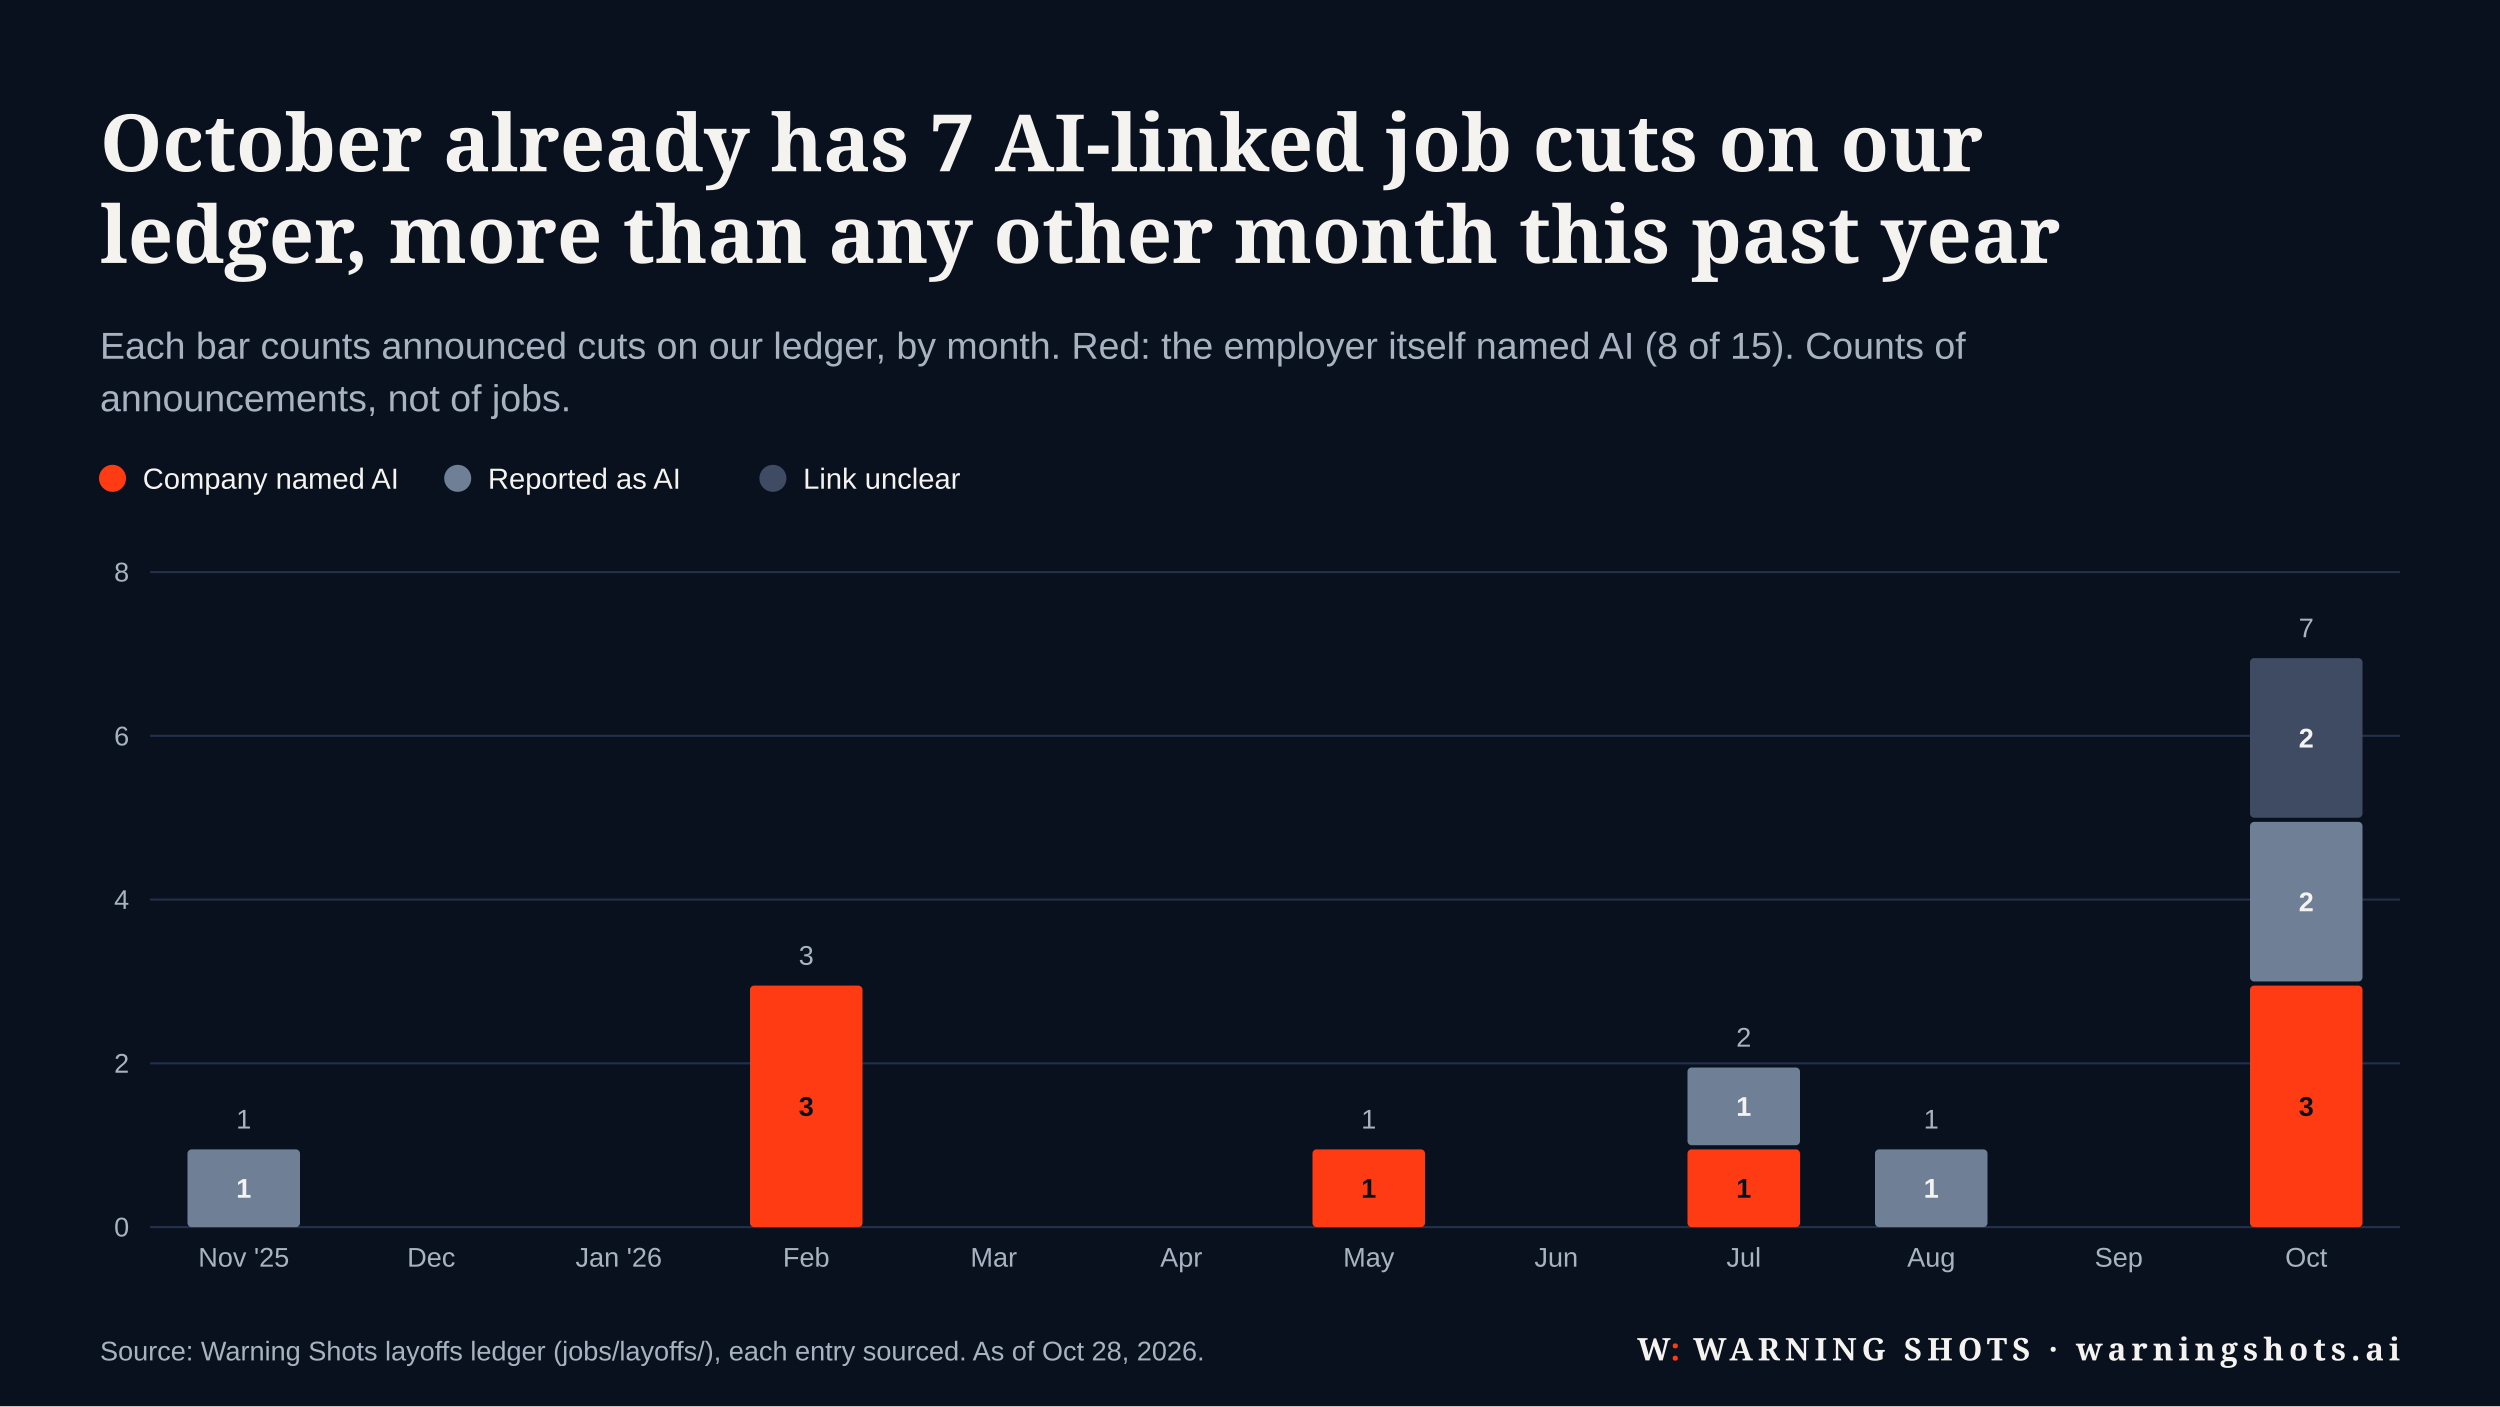
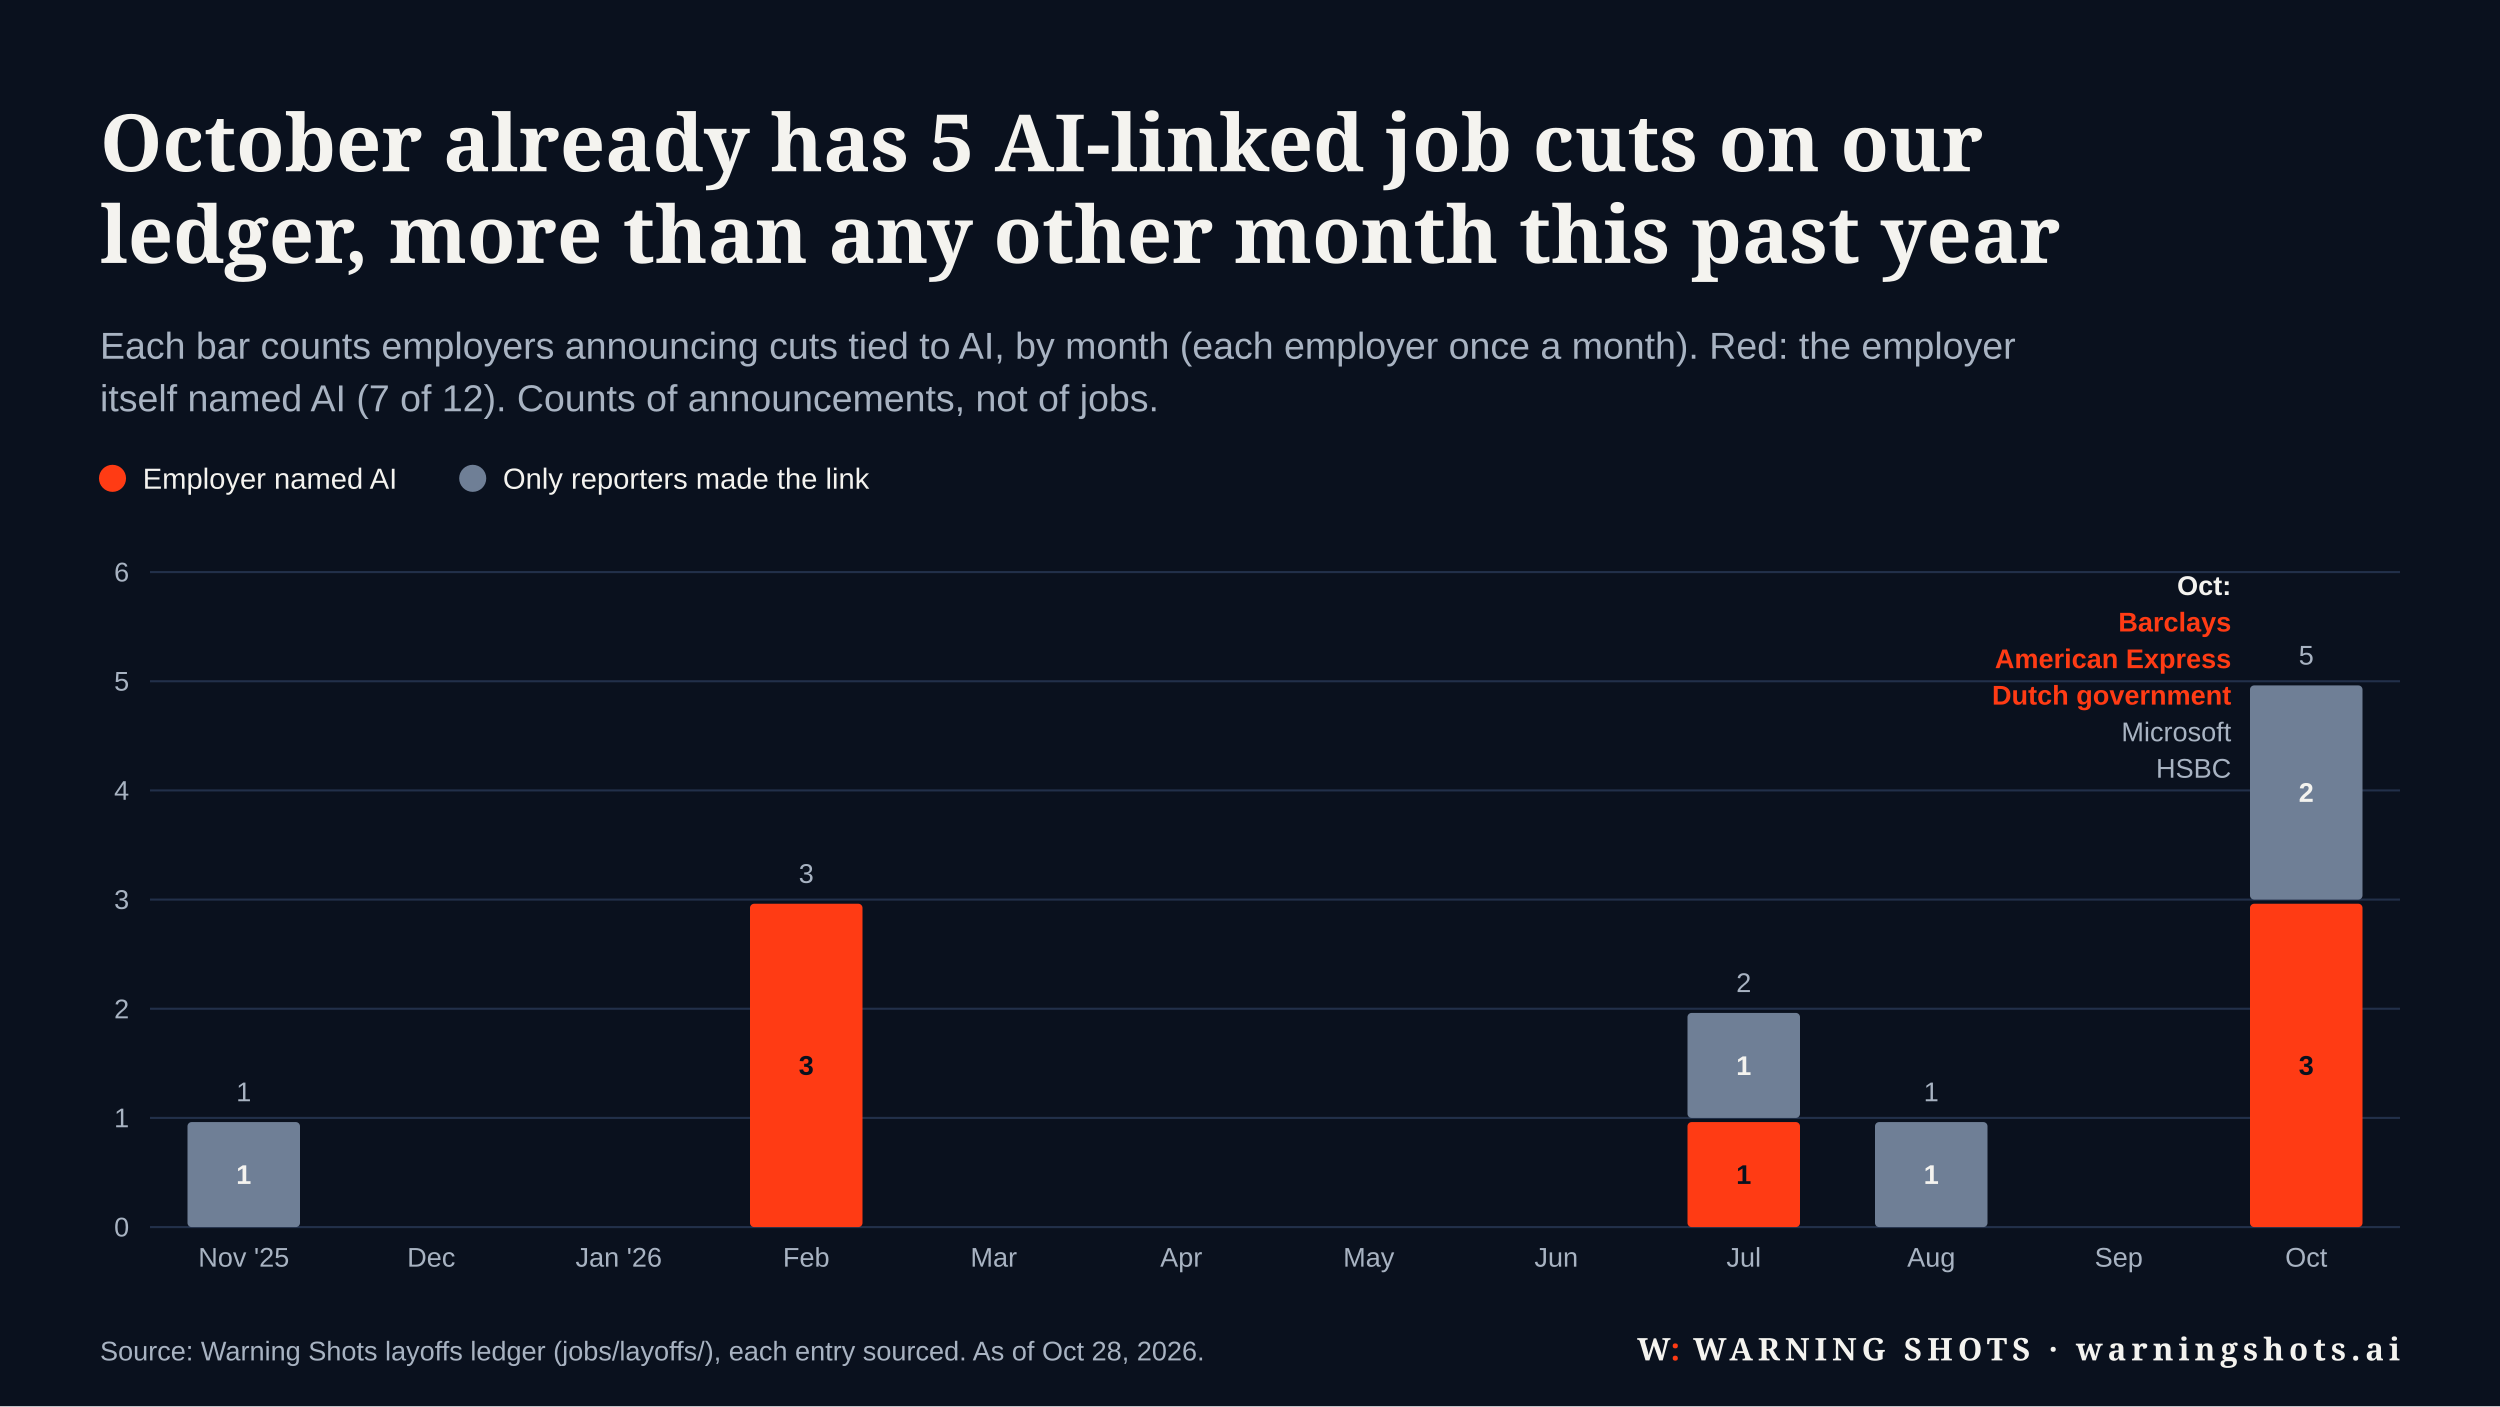
- <svg xmlns="http://www.w3.org/2000/svg" viewBox="0 0 1200 675" role="img" aria-label="AI-linked job-cut announcements per month over 12 months; 8 in the last three months, 7 in the nine before; 8 of 15 company-stated." class="ws-chart">
+ <svg xmlns="http://www.w3.org/2000/svg" viewBox="0 0 1200 675" role="img" aria-label="AI-linked job-cut announcements per month over 12 months; 6 in the last three months, 6 in the nine before; 7 of 12 company-stated." class="ws-chart">
  <rect width="1200" height="675" fill="#0A111E" />
-   <text x="48.0" y="82.2" fill="#F4F3EF" font-family="Playfair, 'Playfair Fallback', Georgia, serif" font-size="38" font-weight="900" text-anchor="start">October already has 7 AI-linked job cuts on our</text>
+   <text x="48.0" y="82.2" fill="#F4F3EF" font-family="Playfair, 'Playfair Fallback', Georgia, serif" font-size="38" font-weight="900" text-anchor="start">October already has 5 AI-linked job cuts on our</text>
  <text x="48.0" y="126.2" fill="#F4F3EF" font-family="Playfair, 'Playfair Fallback', Georgia, serif" font-size="38" font-weight="900" text-anchor="start">ledger, more than any other month this past year</text>
-   <text x="48.0" y="172.2" fill="#A8B3C2" font-family="Archivo, 'Archivo Fallback', Arial, sans-serif" font-size="18" font-weight="400" text-anchor="start">Each bar counts announced cuts on our ledger, by month. Red: the employer itself named AI (8 of 15). Counts of</text>
-   <text x="48.0" y="197.4" fill="#A8B3C2" font-family="Archivo, 'Archivo Fallback', Arial, sans-serif" font-size="18" font-weight="400" text-anchor="start">announcements, not of jobs.</text>
+   <text x="48.0" y="172.2" fill="#A8B3C2" font-family="Archivo, 'Archivo Fallback', Arial, sans-serif" font-size="18" font-weight="400" text-anchor="start">Each bar counts employers announcing cuts tied to AI, by month (each employer once a month). Red: the employer</text>
+   <text x="48.0" y="197.4" fill="#A8B3C2" font-family="Archivo, 'Archivo Fallback', Arial, sans-serif" font-size="18" font-weight="400" text-anchor="start">itself named AI (7 of 12). Counts of announcements, not of jobs.</text>
  <circle cx="54" cy="229.6" r="6.5" fill="#FF3B14" />
-   <text x="68.5" y="234.6" fill="#F4F3EF" font-family="Archivo, 'Archivo Fallback', Arial, sans-serif" font-size="14" font-weight="400" text-anchor="start">Company named AI</text>
-   <circle cx="219.7" cy="229.6" r="6.5" fill="#6F7F96" />
-   <text x="234.2" y="234.6" fill="#F4F3EF" font-family="Archivo, 'Archivo Fallback', Arial, sans-serif" font-size="14" font-weight="400" text-anchor="start">Reported as AI</text>
-   <circle cx="371.0" cy="229.6" r="6.5" fill="#3E4B62" />
-   <text x="385.5" y="234.6" fill="#F4F3EF" font-family="Archivo, 'Archivo Fallback', Arial, sans-serif" font-size="14" font-weight="400" text-anchor="start">Link unclear</text>
+   <text x="68.5" y="234.6" fill="#F4F3EF" font-family="Archivo, 'Archivo Fallback', Arial, sans-serif" font-size="14" font-weight="400" text-anchor="start">Employer named AI</text>
+   <circle cx="226.9" cy="229.6" r="6.5" fill="#6F7F96" />
+   <text x="241.4" y="234.6" fill="#F4F3EF" font-family="Archivo, 'Archivo Fallback', Arial, sans-serif" font-size="14" font-weight="400" text-anchor="start">Only reporters made the link</text>
  <line x1="72" x2="1152" y1="589.0" y2="589.0" stroke="#22304A" />
  <text x="62.0" y="593.5" fill="#A8B3C2" font-family="Archivo, 'Archivo Fallback', Arial, sans-serif" font-size="13" font-weight="400" text-anchor="end">0</text>
-   <line x1="72" x2="1152" y1="510.4" y2="510.4" stroke="#22304A" />
-   <text x="62.0" y="514.9" fill="#A8B3C2" font-family="Archivo, 'Archivo Fallback', Arial, sans-serif" font-size="13" font-weight="400" text-anchor="end">2</text>
+   <line x1="72" x2="1152" y1="536.6" y2="536.6" stroke="#22304A" />
+   <text x="62.0" y="541.1" fill="#A8B3C2" font-family="Archivo, 'Archivo Fallback', Arial, sans-serif" font-size="13" font-weight="400" text-anchor="end">1</text>
+   <line x1="72" x2="1152" y1="484.2" y2="484.2" stroke="#22304A" />
+   <text x="62.0" y="488.8" fill="#A8B3C2" font-family="Archivo, 'Archivo Fallback', Arial, sans-serif" font-size="13" font-weight="400" text-anchor="end">2</text>
  <line x1="72" x2="1152" y1="431.8" y2="431.8" stroke="#22304A" />
-   <text x="62.0" y="436.3" fill="#A8B3C2" font-family="Archivo, 'Archivo Fallback', Arial, sans-serif" font-size="13" font-weight="400" text-anchor="end">4</text>
-   <line x1="72" x2="1152" y1="353.2" y2="353.2" stroke="#22304A" />
-   <text x="62.0" y="357.8" fill="#A8B3C2" font-family="Archivo, 'Archivo Fallback', Arial, sans-serif" font-size="13" font-weight="400" text-anchor="end">6</text>
+   <text x="62.0" y="436.3" fill="#A8B3C2" font-family="Archivo, 'Archivo Fallback', Arial, sans-serif" font-size="13" font-weight="400" text-anchor="end">3</text>
+   <line x1="72" x2="1152" y1="379.4" y2="379.4" stroke="#22304A" />
+   <text x="62.0" y="383.9" fill="#A8B3C2" font-family="Archivo, 'Archivo Fallback', Arial, sans-serif" font-size="13" font-weight="400" text-anchor="end">4</text>
+   <line x1="72" x2="1152" y1="327.0" y2="327.0" stroke="#22304A" />
+   <text x="62.0" y="331.5" fill="#A8B3C2" font-family="Archivo, 'Archivo Fallback', Arial, sans-serif" font-size="13" font-weight="400" text-anchor="end">5</text>
  <line x1="72" x2="1152" y1="274.6" y2="274.6" stroke="#22304A" />
-   <text x="62.0" y="279.1" fill="#A8B3C2" font-family="Archivo, 'Archivo Fallback', Arial, sans-serif" font-size="13" font-weight="400" text-anchor="end">8</text>
-   <rect x="90.0" y="551.7" width="54.0" height="37.3" rx="2" fill="#6F7F96" />
-   <text x="117.0" y="574.9" fill="#F4F3EF" font-family="Archivo, 'Archivo Fallback', Arial, sans-serif" font-size="13" font-weight="700" text-anchor="middle">1</text>
-   <text x="117.0" y="541.7" fill="#A8B3C2" font-family="Archivo, 'Archivo Fallback', Arial, sans-serif" font-size="13" font-weight="400" text-anchor="middle">1</text>
+   <text x="62.0" y="279.1" fill="#A8B3C2" font-family="Archivo, 'Archivo Fallback', Arial, sans-serif" font-size="13" font-weight="400" text-anchor="end">6</text>
+   <rect x="90.0" y="538.6" width="54.0" height="50.4" rx="2" fill="#6F7F96" />
+   <text x="117.0" y="568.3" fill="#F4F3EF" font-family="Archivo, 'Archivo Fallback', Arial, sans-serif" font-size="13" font-weight="700" text-anchor="middle">1</text>
+   <text x="117.0" y="528.6" fill="#A8B3C2" font-family="Archivo, 'Archivo Fallback', Arial, sans-serif" font-size="13" font-weight="400" text-anchor="middle">1</text>
  <text x="117.0" y="608.0" fill="#A8B3C2" font-family="Archivo, 'Archivo Fallback', Arial, sans-serif" font-size="13" font-weight="400" text-anchor="middle">Nov '25</text>
  <text x="207.0" y="608.0" fill="#A8B3C2" font-family="Archivo, 'Archivo Fallback', Arial, sans-serif" font-size="13" font-weight="400" text-anchor="middle">Dec</text>
  <text x="297.0" y="608.0" fill="#A8B3C2" font-family="Archivo, 'Archivo Fallback', Arial, sans-serif" font-size="13" font-weight="400" text-anchor="middle">Jan '26</text>
-   <rect x="360.0" y="473.1" width="54.0" height="115.9" rx="2" fill="#FF3B14" />
-   <text x="387.0" y="535.6" fill="#0A111E" font-family="Archivo, 'Archivo Fallback', Arial, sans-serif" font-size="13" font-weight="700" text-anchor="middle">3</text>
-   <text x="387.0" y="463.1" fill="#A8B3C2" font-family="Archivo, 'Archivo Fallback', Arial, sans-serif" font-size="13" font-weight="400" text-anchor="middle">3</text>
+   <rect x="360.0" y="433.8" width="54.0" height="155.2" rx="2" fill="#FF3B14" />
+   <text x="387.0" y="515.9" fill="#0A111E" font-family="Archivo, 'Archivo Fallback', Arial, sans-serif" font-size="13" font-weight="700" text-anchor="middle">3</text>
+   <text x="387.0" y="423.8" fill="#A8B3C2" font-family="Archivo, 'Archivo Fallback', Arial, sans-serif" font-size="13" font-weight="400" text-anchor="middle">3</text>
  <text x="387.0" y="608.0" fill="#A8B3C2" font-family="Archivo, 'Archivo Fallback', Arial, sans-serif" font-size="13" font-weight="400" text-anchor="middle">Feb</text>
  <text x="477.0" y="608.0" fill="#A8B3C2" font-family="Archivo, 'Archivo Fallback', Arial, sans-serif" font-size="13" font-weight="400" text-anchor="middle">Mar</text>
  <text x="567.0" y="608.0" fill="#A8B3C2" font-family="Archivo, 'Archivo Fallback', Arial, sans-serif" font-size="13" font-weight="400" text-anchor="middle">Apr</text>
-   <rect x="630.0" y="551.7" width="54.0" height="37.3" rx="2" fill="#FF3B14" />
-   <text x="657.0" y="574.9" fill="#0A111E" font-family="Archivo, 'Archivo Fallback', Arial, sans-serif" font-size="13" font-weight="700" text-anchor="middle">1</text>
-   <text x="657.0" y="541.7" fill="#A8B3C2" font-family="Archivo, 'Archivo Fallback', Arial, sans-serif" font-size="13" font-weight="400" text-anchor="middle">1</text>
  <text x="657.0" y="608.0" fill="#A8B3C2" font-family="Archivo, 'Archivo Fallback', Arial, sans-serif" font-size="13" font-weight="400" text-anchor="middle">May</text>
  <text x="747.0" y="608.0" fill="#A8B3C2" font-family="Archivo, 'Archivo Fallback', Arial, sans-serif" font-size="13" font-weight="400" text-anchor="middle">Jun</text>
-   <rect x="810.0" y="551.7" width="54.0" height="37.3" rx="2" fill="#FF3B14" />
-   <text x="837.0" y="574.9" fill="#0A111E" font-family="Archivo, 'Archivo Fallback', Arial, sans-serif" font-size="13" font-weight="700" text-anchor="middle">1</text>
-   <rect x="810.0" y="512.4" width="54.0" height="37.3" rx="2" fill="#6F7F96" />
-   <text x="837.0" y="535.6" fill="#F4F3EF" font-family="Archivo, 'Archivo Fallback', Arial, sans-serif" font-size="13" font-weight="700" text-anchor="middle">1</text>
-   <text x="837.0" y="502.4" fill="#A8B3C2" font-family="Archivo, 'Archivo Fallback', Arial, sans-serif" font-size="13" font-weight="400" text-anchor="middle">2</text>
+   <rect x="810.0" y="538.6" width="54.0" height="50.4" rx="2" fill="#FF3B14" />
+   <text x="837.0" y="568.3" fill="#0A111E" font-family="Archivo, 'Archivo Fallback', Arial, sans-serif" font-size="13" font-weight="700" text-anchor="middle">1</text>
+   <rect x="810.0" y="486.2" width="54.0" height="50.4" rx="2" fill="#6F7F96" />
+   <text x="837.0" y="516.0" fill="#F4F3EF" font-family="Archivo, 'Archivo Fallback', Arial, sans-serif" font-size="13" font-weight="700" text-anchor="middle">1</text>
+   <text x="837.0" y="476.2" fill="#A8B3C2" font-family="Archivo, 'Archivo Fallback', Arial, sans-serif" font-size="13" font-weight="400" text-anchor="middle">2</text>
  <text x="837.0" y="608.0" fill="#A8B3C2" font-family="Archivo, 'Archivo Fallback', Arial, sans-serif" font-size="13" font-weight="400" text-anchor="middle">Jul</text>
-   <rect x="900.0" y="551.7" width="54.0" height="37.3" rx="2" fill="#6F7F96" />
-   <text x="927.0" y="574.9" fill="#F4F3EF" font-family="Archivo, 'Archivo Fallback', Arial, sans-serif" font-size="13" font-weight="700" text-anchor="middle">1</text>
-   <text x="927.0" y="541.7" fill="#A8B3C2" font-family="Archivo, 'Archivo Fallback', Arial, sans-serif" font-size="13" font-weight="400" text-anchor="middle">1</text>
+   <rect x="900.0" y="538.6" width="54.0" height="50.4" rx="2" fill="#6F7F96" />
+   <text x="927.0" y="568.3" fill="#F4F3EF" font-family="Archivo, 'Archivo Fallback', Arial, sans-serif" font-size="13" font-weight="700" text-anchor="middle">1</text>
+   <text x="927.0" y="528.6" fill="#A8B3C2" font-family="Archivo, 'Archivo Fallback', Arial, sans-serif" font-size="13" font-weight="400" text-anchor="middle">1</text>
  <text x="927.0" y="608.0" fill="#A8B3C2" font-family="Archivo, 'Archivo Fallback', Arial, sans-serif" font-size="13" font-weight="400" text-anchor="middle">Aug</text>
  <text x="1017.0" y="608.0" fill="#A8B3C2" font-family="Archivo, 'Archivo Fallback', Arial, sans-serif" font-size="13" font-weight="400" text-anchor="middle">Sep</text>
-   <rect x="1080.0" y="473.1" width="54.0" height="115.9" rx="2" fill="#FF3B14" />
-   <text x="1107.0" y="535.6" fill="#0A111E" font-family="Archivo, 'Archivo Fallback', Arial, sans-serif" font-size="13" font-weight="700" text-anchor="middle">3</text>
-   <rect x="1080.0" y="394.5" width="54.0" height="76.6" rx="2" fill="#6F7F96" />
-   <text x="1107.0" y="437.4" fill="#F4F3EF" font-family="Archivo, 'Archivo Fallback', Arial, sans-serif" font-size="13" font-weight="700" text-anchor="middle">2</text>
-   <rect x="1080.0" y="315.9" width="54.0" height="76.6" rx="2" fill="#3E4B62" />
-   <text x="1107.0" y="358.8" fill="#F4F3EF" font-family="Archivo, 'Archivo Fallback', Arial, sans-serif" font-size="13" font-weight="700" text-anchor="middle">2</text>
-   <text x="1107.0" y="305.9" fill="#A8B3C2" font-family="Archivo, 'Archivo Fallback', Arial, sans-serif" font-size="13" font-weight="400" text-anchor="middle">7</text>
+   <rect x="1080.0" y="433.8" width="54.0" height="155.2" rx="2" fill="#FF3B14" />
+   <text x="1107.0" y="515.9" fill="#0A111E" font-family="Archivo, 'Archivo Fallback', Arial, sans-serif" font-size="13" font-weight="700" text-anchor="middle">3</text>
+   <rect x="1080.0" y="329.0" width="54.0" height="102.8" rx="2" fill="#6F7F96" />
+   <text x="1107.0" y="384.9" fill="#F4F3EF" font-family="Archivo, 'Archivo Fallback', Arial, sans-serif" font-size="13" font-weight="700" text-anchor="middle">2</text>
+   <text x="1107.0" y="319.0" fill="#A8B3C2" font-family="Archivo, 'Archivo Fallback', Arial, sans-serif" font-size="13" font-weight="400" text-anchor="middle">5</text>
  <text x="1107.0" y="608.0" fill="#A8B3C2" font-family="Archivo, 'Archivo Fallback', Arial, sans-serif" font-size="13" font-weight="400" text-anchor="middle">Oct</text>
+   <text x="1071.0" y="285.6" fill="#F4F3EF" font-family="Archivo, 'Archivo Fallback', Arial, sans-serif" font-size="13" font-weight="700" text-anchor="end">Oct:</text>
+   <text x="1071.0" y="303.1" fill="#FF3B14" font-family="Archivo, 'Archivo Fallback', Arial, sans-serif" font-size="13" font-weight="600" text-anchor="end">Barclays</text>
+   <text x="1071.0" y="320.7" fill="#FF3B14" font-family="Archivo, 'Archivo Fallback', Arial, sans-serif" font-size="13" font-weight="600" text-anchor="end">American Express</text>
+   <text x="1071.0" y="338.2" fill="#FF3B14" font-family="Archivo, 'Archivo Fallback', Arial, sans-serif" font-size="13" font-weight="600" text-anchor="end">Dutch government</text>
+   <text x="1071.0" y="355.8" fill="#A8B3C2" font-family="Archivo, 'Archivo Fallback', Arial, sans-serif" font-size="13" font-weight="400" text-anchor="end">Microsoft</text>
+   <text x="1071.0" y="373.3" fill="#A8B3C2" font-family="Archivo, 'Archivo Fallback', Arial, sans-serif" font-size="13" font-weight="400" text-anchor="end">HSBC</text>
  <text x="48.0" y="653.0" fill="#A8B3C2" font-family="Archivo, 'Archivo Fallback', Arial, sans-serif" font-size="13" font-weight="400" text-anchor="start">Source: Warning Shots layoffs ledger (jobs/layoffs/), each entry sourced. As of Oct 28, 2026.</text>
  <text x="1152" y="653" text-anchor="end" fill="#F4F3EF" font-family="Playfair, 'Playfair Fallback', Georgia, serif" font-weight="700" font-size="15" letter-spacing="2.4">W<tspan fill="#FF3B14">:</tspan> WARNING SHOTS · warningshots.ai</text>
</svg>
